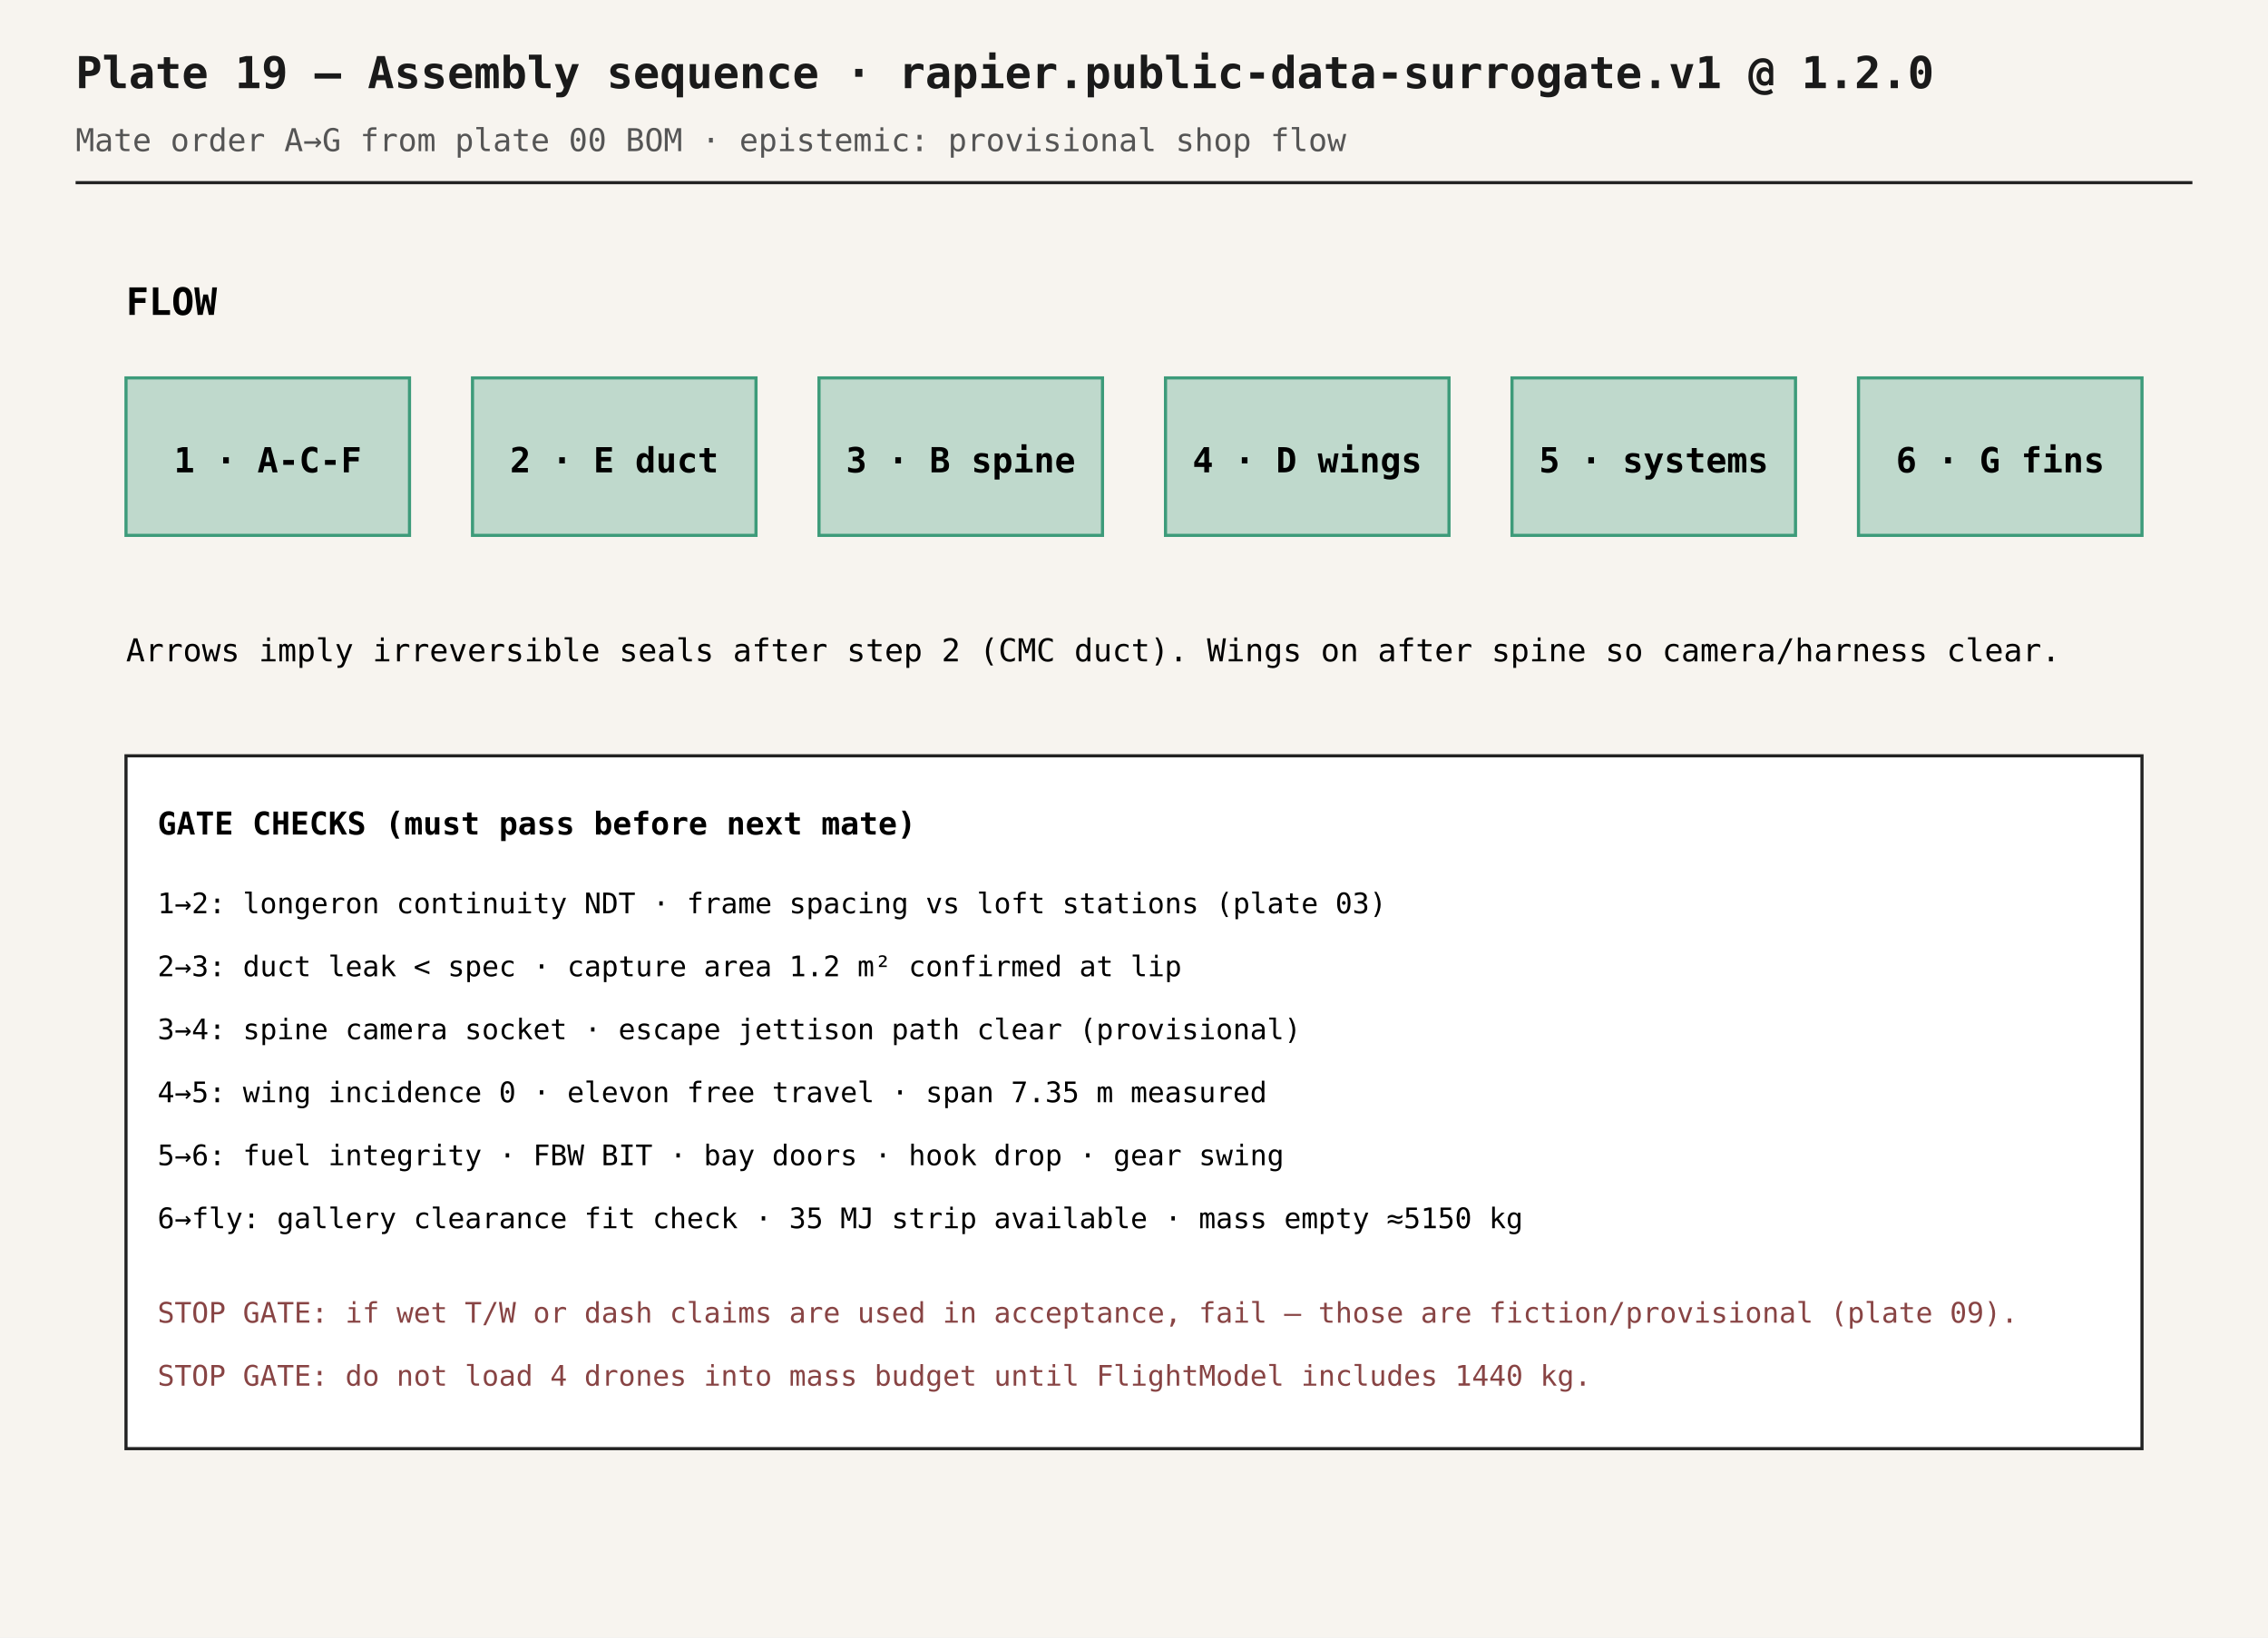
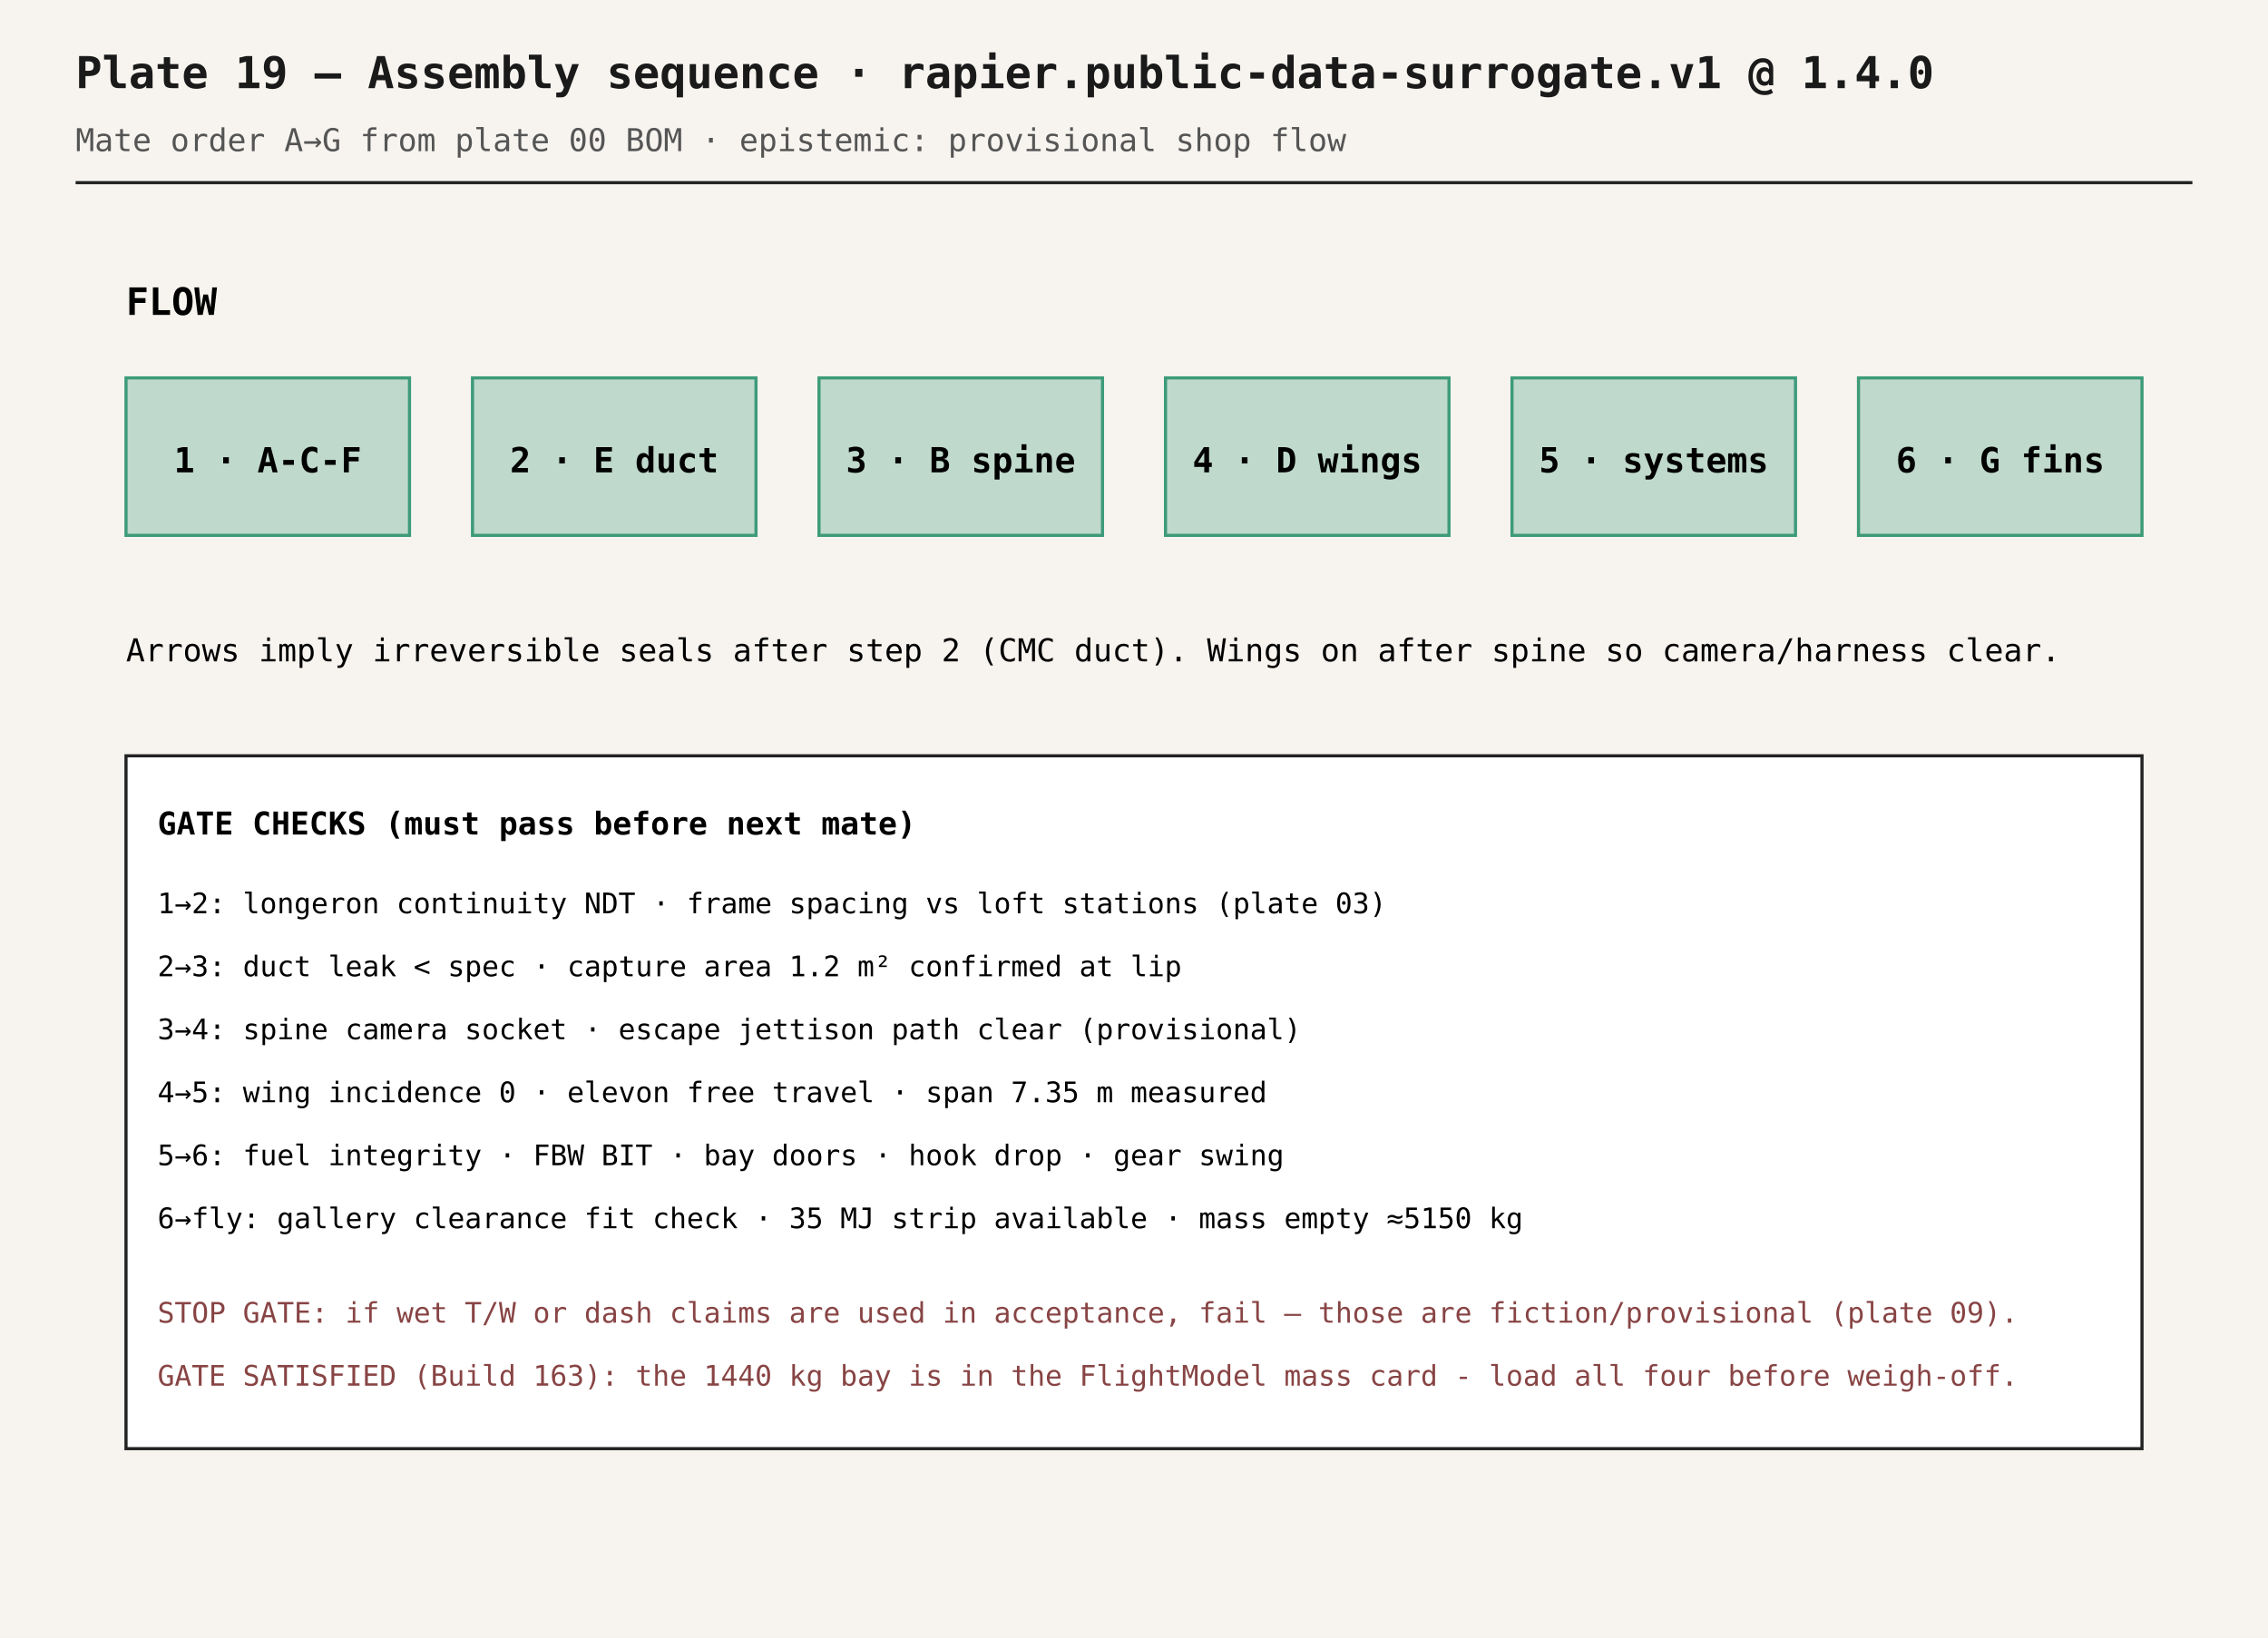
<svg xmlns="http://www.w3.org/2000/svg" viewBox="0 0 720 520" width="720" height="520" font-family="IBM Plex Mono, ui-monospace, monospace">
  <rect width="100%" height="100%" fill="#f7f4ef" />
-   <text x="24" y="28" font-size="14" font-weight="700" fill="#1a1a1a">Plate 19 — Assembly sequence · rapier.public-data-surrogate.v1 @ 1.2.0</text>
+   <text x="24" y="28" font-size="14" font-weight="700" fill="#1a1a1a">Plate 19 — Assembly sequence · rapier.public-data-surrogate.v1 @ 1.4.0</text>
  <text x="24" y="48" font-size="10" fill="#555">Mate order A→G from plate 00 BOM · epistemic: provisional shop flow</text>
  <line x1="24" y1="58" x2="696" y2="58" stroke="#222" stroke-width="1" />
  <text x="40" y="100" font-size="12" font-weight="700">FLOW</text>
  <g font-size="11" font-weight="700">
    <rect x="40" y="120" width="90" height="50" fill="#3d9b7a" fill-opacity="0.3" stroke="#3d9b7a" />
    <text x="85" y="150" text-anchor="middle">1 · A-C-F</text>
    <rect x="150" y="120" width="90" height="50" fill="#3d9b7a" fill-opacity="0.3" stroke="#3d9b7a" />
    <text x="195" y="150" text-anchor="middle">2 · E duct</text>
    <rect x="260" y="120" width="90" height="50" fill="#3d9b7a" fill-opacity="0.3" stroke="#3d9b7a" />
    <text x="305" y="150" text-anchor="middle">3 · B spine</text>
    <rect x="370" y="120" width="90" height="50" fill="#3d9b7a" fill-opacity="0.3" stroke="#3d9b7a" />
    <text x="415" y="150" text-anchor="middle">4 · D wings</text>
    <rect x="480" y="120" width="90" height="50" fill="#3d9b7a" fill-opacity="0.3" stroke="#3d9b7a" />
    <text x="525" y="150" text-anchor="middle">5 · systems</text>
    <rect x="590" y="120" width="90" height="50" fill="#3d9b7a" fill-opacity="0.3" stroke="#3d9b7a" />
    <text x="635" y="150" text-anchor="middle">6 · G fins</text>
  </g>
  <text x="40" y="210" font-size="10">Arrows imply irreversible seals after step 2 (CMC duct). Wings on after spine so camera/harness clear.</text>
  <rect x="40" y="240" width="640" height="220" fill="#fff" stroke="#222" />
  <text x="50" y="265" font-size="10" font-weight="700">GATE CHECKS (must pass before next mate)</text>
  <text x="50" y="290" font-size="9">1→2: longeron continuity NDT · frame spacing vs loft stations (plate 03)</text>
  <text x="50" y="310" font-size="9">2→3: duct leak &lt; spec · capture area 1.2 m² confirmed at lip</text>
  <text x="50" y="330" font-size="9">3→4: spine camera socket · escape jettison path clear (provisional)</text>
  <text x="50" y="350" font-size="9">4→5: wing incidence 0 · elevon free travel · span 7.35 m measured</text>
  <text x="50" y="370" font-size="9">5→6: fuel integrity · FBW BIT · bay doors · hook drop · gear swing</text>
  <text x="50" y="390" font-size="9">6→fly: gallery clearance fit check · 35 MJ strip available · mass empty ≈5150 kg</text>
  <text x="50" y="420" font-size="9" fill="#844">STOP GATE: if wet T/W or dash claims are used in acceptance, fail — those are fiction/provisional (plate 09).</text>
-   <text x="50" y="440" font-size="9" fill="#844">STOP GATE: do not load 4 drones into mass budget until FlightModel includes 1440 kg.</text>
+   <text x="50" y="440" font-size="9" fill="#844">GATE SATISFIED (Build 163): the 1440 kg bay is in the FlightModel mass card - load all four before weigh-off.</text>
</svg>
